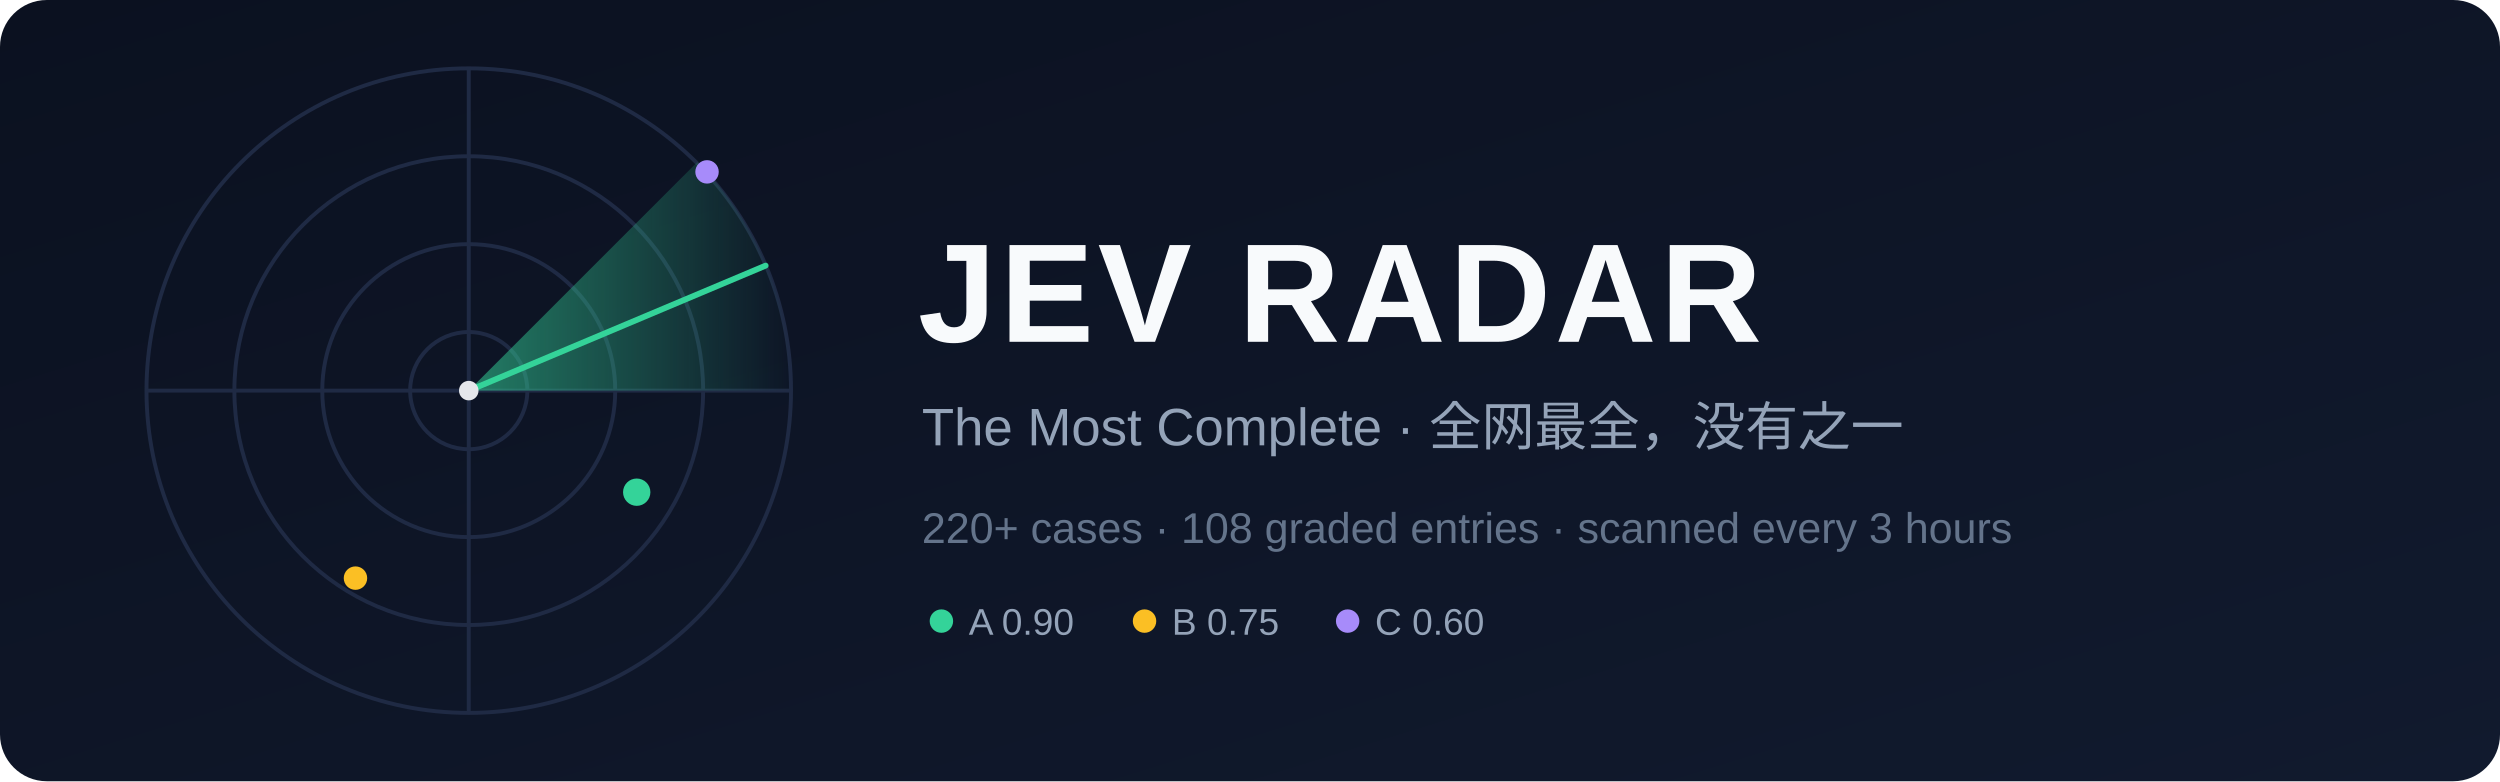
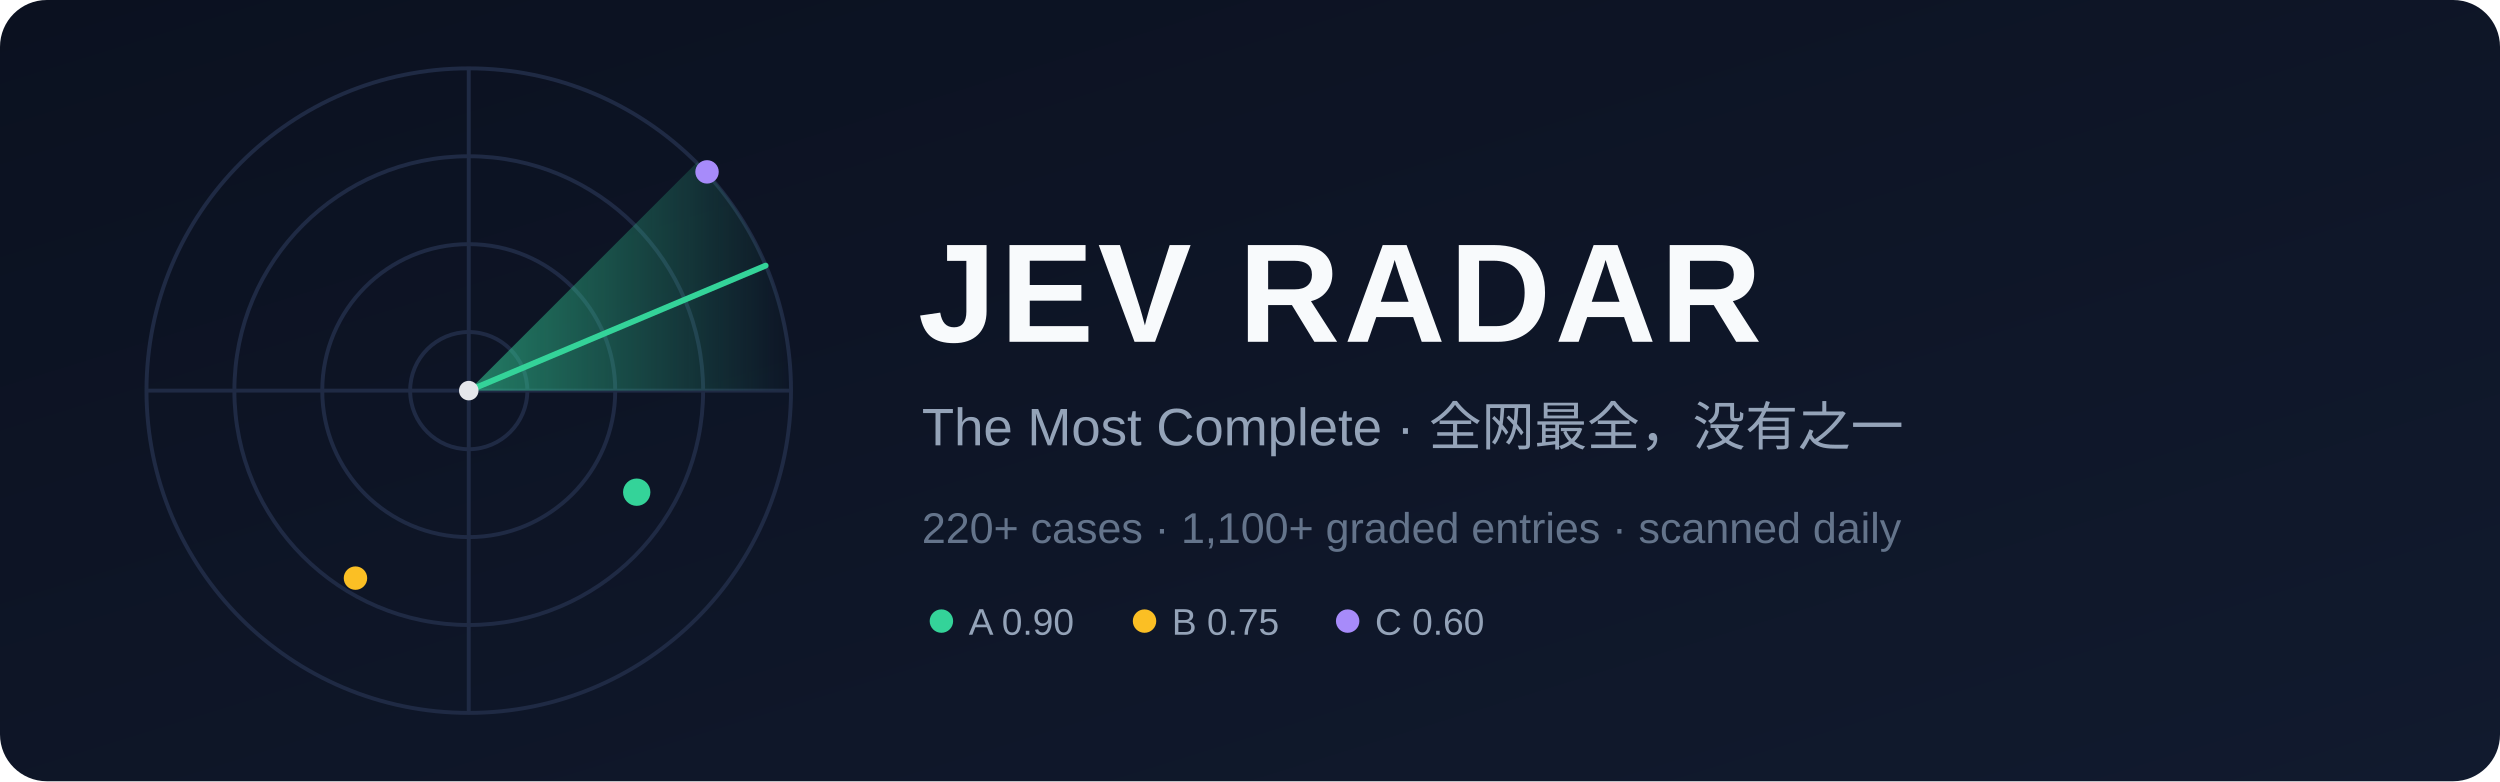
<svg xmlns="http://www.w3.org/2000/svg" width="1280" height="400" viewBox="0 0 1280 400">
  <defs>
    <linearGradient id="bg" x1="0" y1="0" x2="1" y2="1">
      <stop offset="0" stop-color="#0b1120" />
      <stop offset="1" stop-color="#111a2e" />
    </linearGradient>
    <linearGradient id="sweep" x1="0" y1="0" x2="1" y2="0">
      <stop offset="0" stop-color="#34d399" stop-opacity="0.55" />
      <stop offset="1" stop-color="#34d399" stop-opacity="0" />
    </linearGradient>
  </defs>
  <rect width="1280" height="400" rx="24" fill="url(#bg)" />
  <g transform="translate(240,200)">
    <circle r="165" fill="none" stroke="#1f2a44" stroke-width="2" />
    <circle r="120" fill="none" stroke="#1f2a44" stroke-width="2" />
    <circle r="75" fill="none" stroke="#1f2a44" stroke-width="2" />
    <circle r="30" fill="none" stroke="#1f2a44" stroke-width="2" />
    <line x1="-165" y1="0" x2="165" y2="0" stroke="#1f2a44" stroke-width="2" />
    <line x1="0" y1="-165" x2="0" y2="165" stroke="#1f2a44" stroke-width="2" />
    <path d="M 0 0 L 165 0 A 165 165 0 0 0 117 -117 Z" fill="url(#sweep)" />
    <line x1="0" y1="0" x2="152" y2="-64" stroke="#34d399" stroke-width="3" stroke-linecap="round" />
    <circle cx="86" cy="52" r="7" fill="#34d399" />
    <circle cx="-58" cy="96" r="6" fill="#fbbf24" />
    <circle cx="122" cy="-112" r="6" fill="#a78bfa" />
    <circle cx="0" cy="0" r="5" fill="#e5e7eb" />
  </g>
  <text x="470" y="175" font-family="Helvetica Neue, Arial, PingFang SC, sans-serif" font-size="72" font-weight="800" fill="#f8fafc" letter-spacing="2">JEV RADAR</text>
  <text x="472" y="228" font-family="Helvetica Neue, Arial, PingFang SC, sans-serif" font-size="27" fill="#94a3b8">The Most Complete · 全网最全，没有之一</text>
-   <text x="472" y="278" font-family="Helvetica Neue, Arial, PingFang SC, sans-serif" font-size="22" fill="#64748b">220+ cases · 108 graded entries · scanned every 3 hours</text>
+   <text x="472" y="278" font-family="Helvetica Neue, Arial, PingFang SC, sans-serif" font-size="22" fill="#64748b">220+ cases · 1,100+ graded entries · scanned daily</text>
  <g font-family="Helvetica Neue, Arial, sans-serif" font-size="19" fill="#94a3b8">
    <circle cx="482" cy="318" r="6" fill="#34d399" />
    <text x="496" y="325">A 0.90</text>
    <circle cx="586" cy="318" r="6" fill="#fbbf24" />
    <text x="600" y="325">B 0.75</text>
    <circle cx="690" cy="318" r="6" fill="#a78bfa" />
    <text x="704" y="325">C 0.60</text>
  </g>
</svg>
